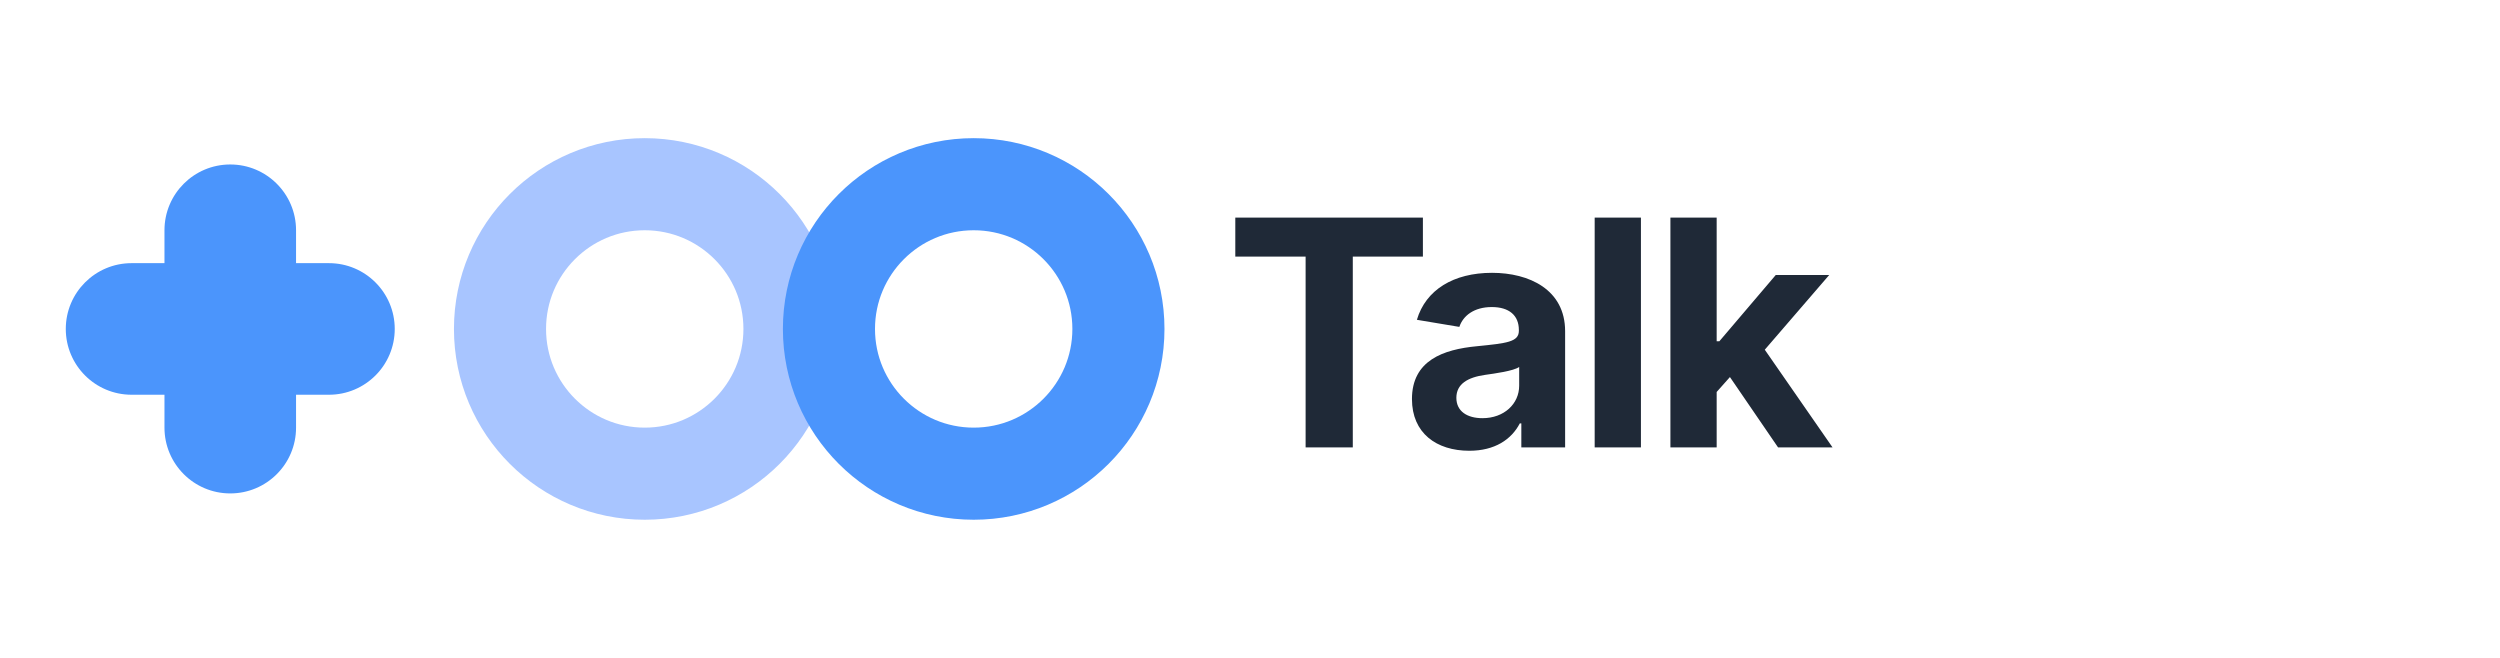
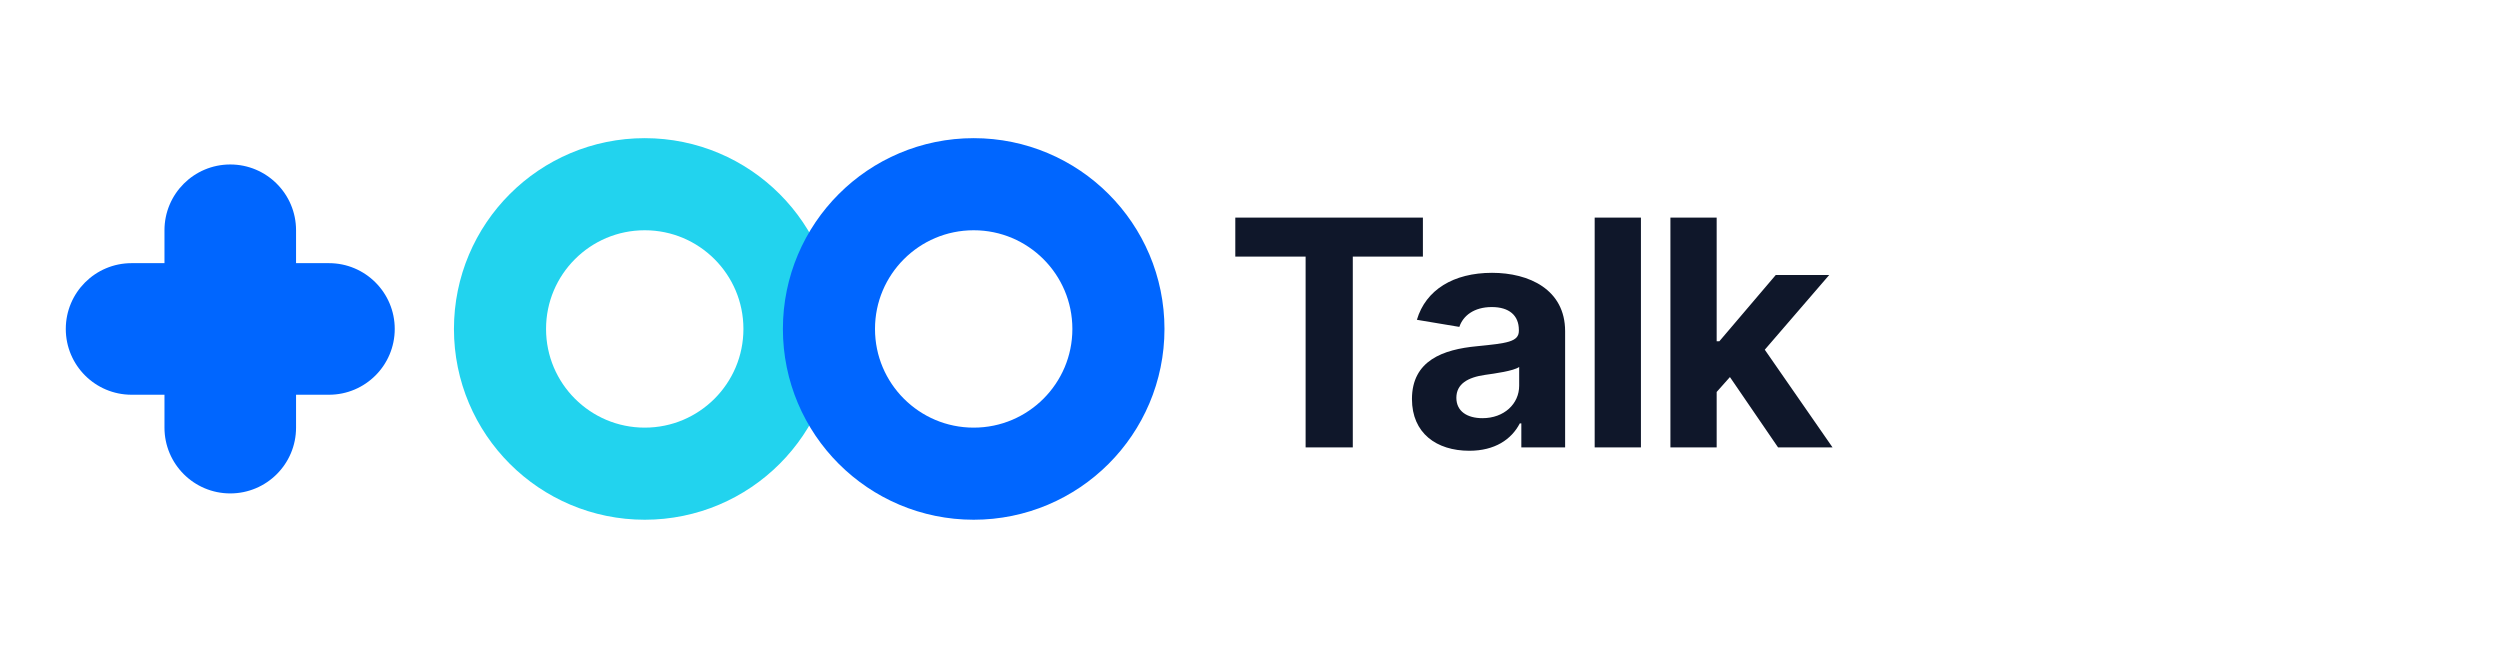
<svg xmlns="http://www.w3.org/2000/svg" viewBox="0 0 380 100" role="img" aria-label="TooTalk logo">
-   <g fill="#4B95FC">
+   <g fill="#0066FF">
    <rect x="10" y="40" width="50" height="20" rx="10" ry="10" />
    <rect x="25" y="25" width="20" height="50" rx="10" ry="10" />
  </g>
-   <circle cx="98" cy="50" r="22" fill="none" stroke="#A8C5FF" stroke-width="14" />
-   <circle cx="148" cy="50" r="22" fill="none" stroke="#4B95FC" stroke-width="14" />
-   <text x="186" y="68" font-family="'Inter', 'SF Pro Display', 'Helvetica Neue', sans-serif" font-size="48" font-weight="700" fill="#1F2937" letter-spacing="-1.5">Talk</text>
+   <circle cx="98" cy="50" r="22" fill="none" stroke="#22D3EE" stroke-width="14" />
+   <circle cx="148" cy="50" r="22" fill="none" stroke="#0066FF" stroke-width="14" />
+   <text x="186" y="68" font-family="'Inter', 'SF Pro Display', 'Helvetica Neue', sans-serif" font-size="48" font-weight="700" fill="#0F172A" letter-spacing="-1.5">Talk</text>
</svg>
